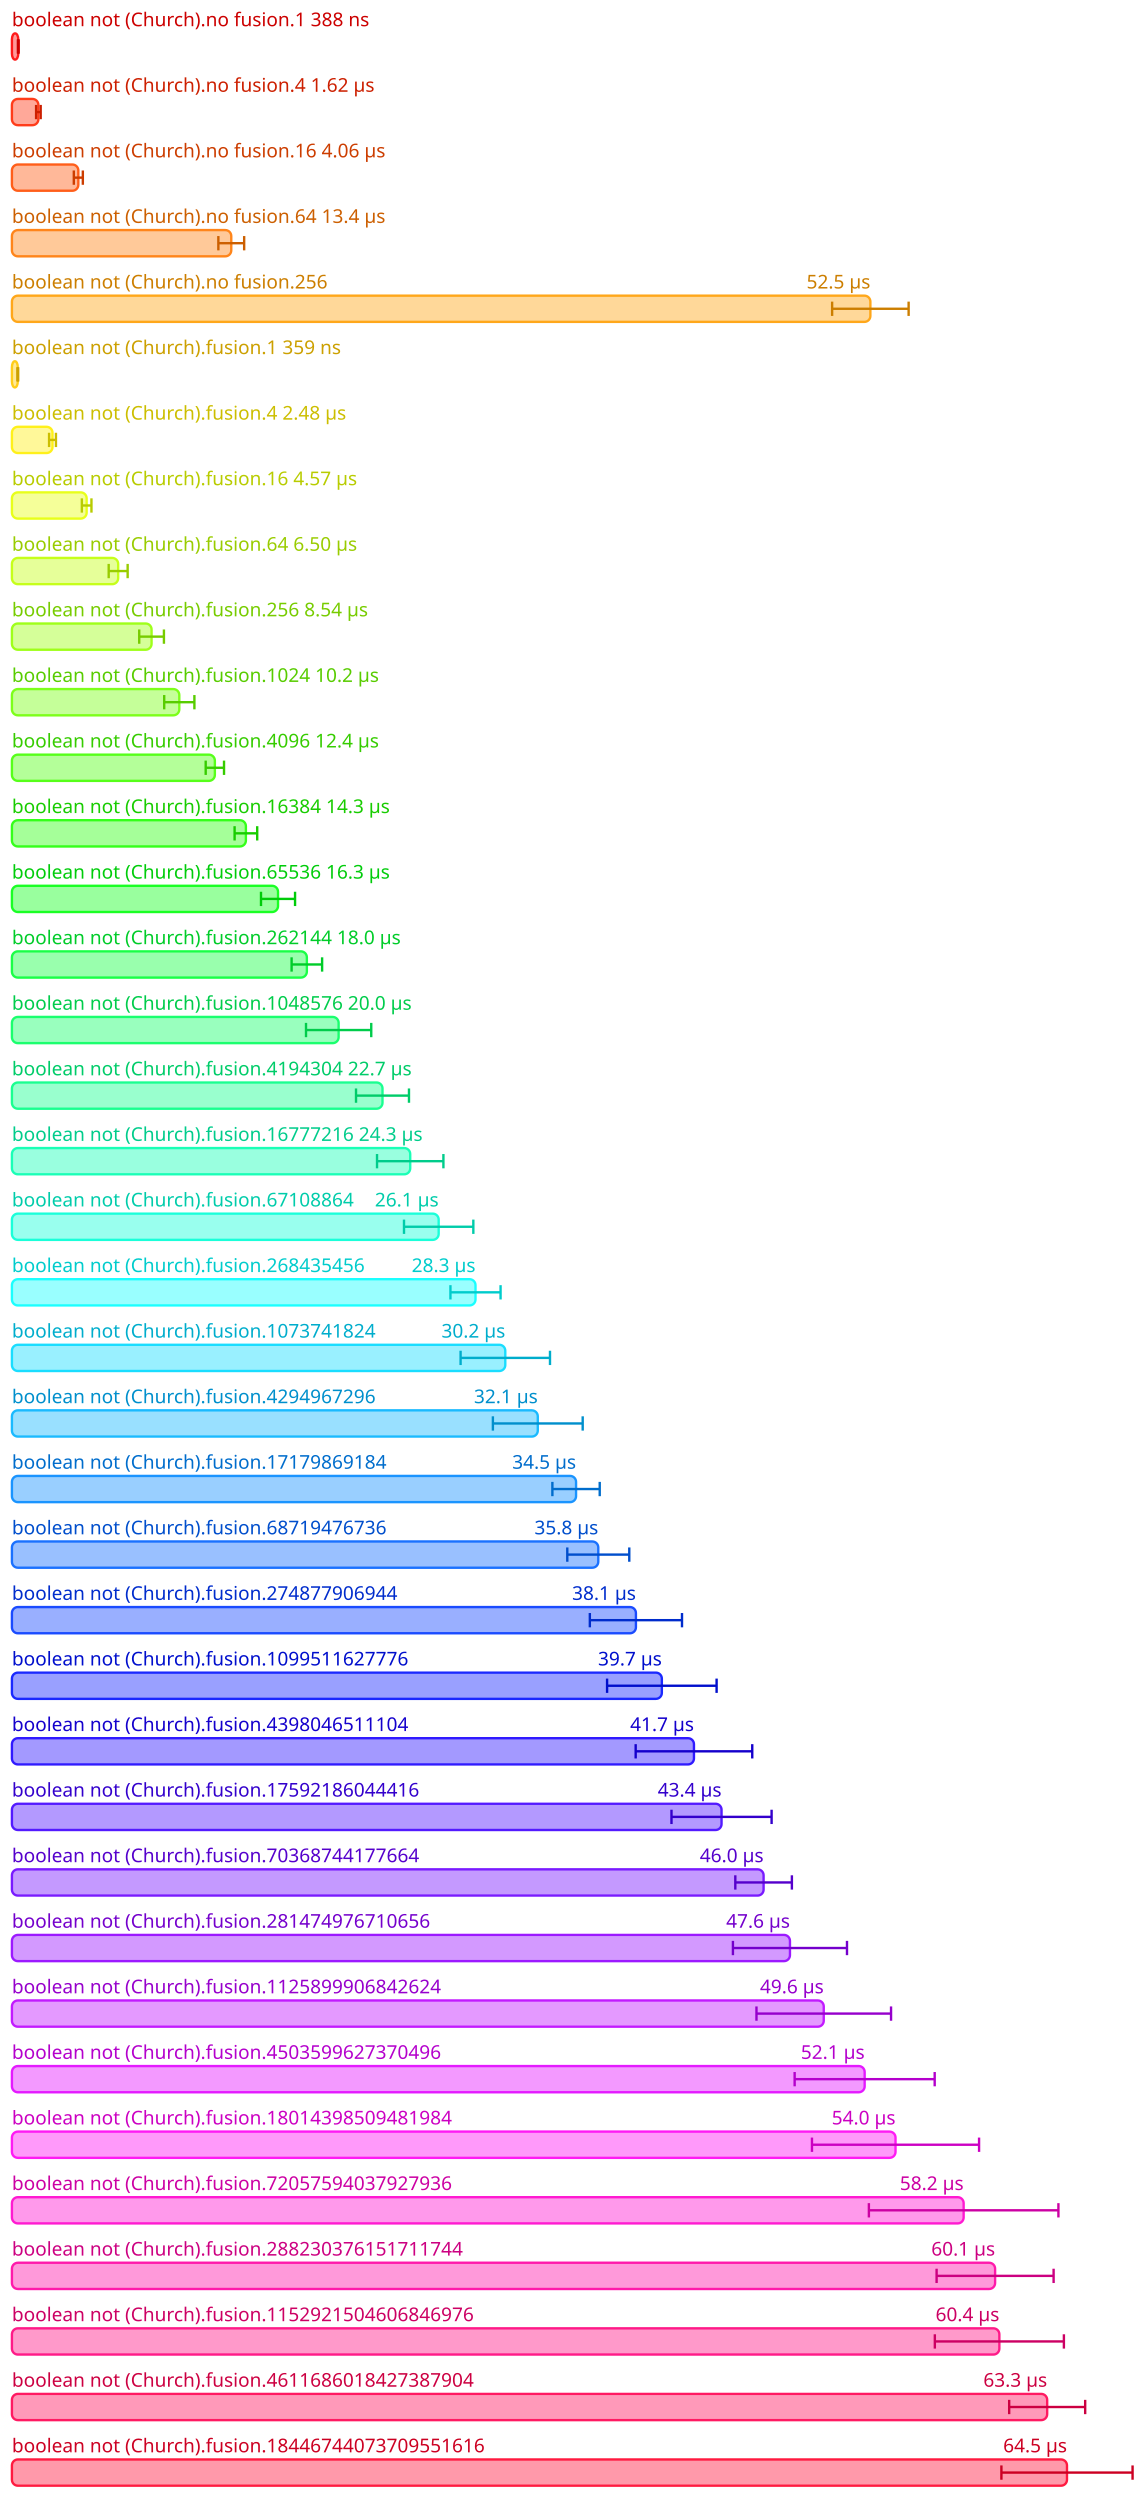
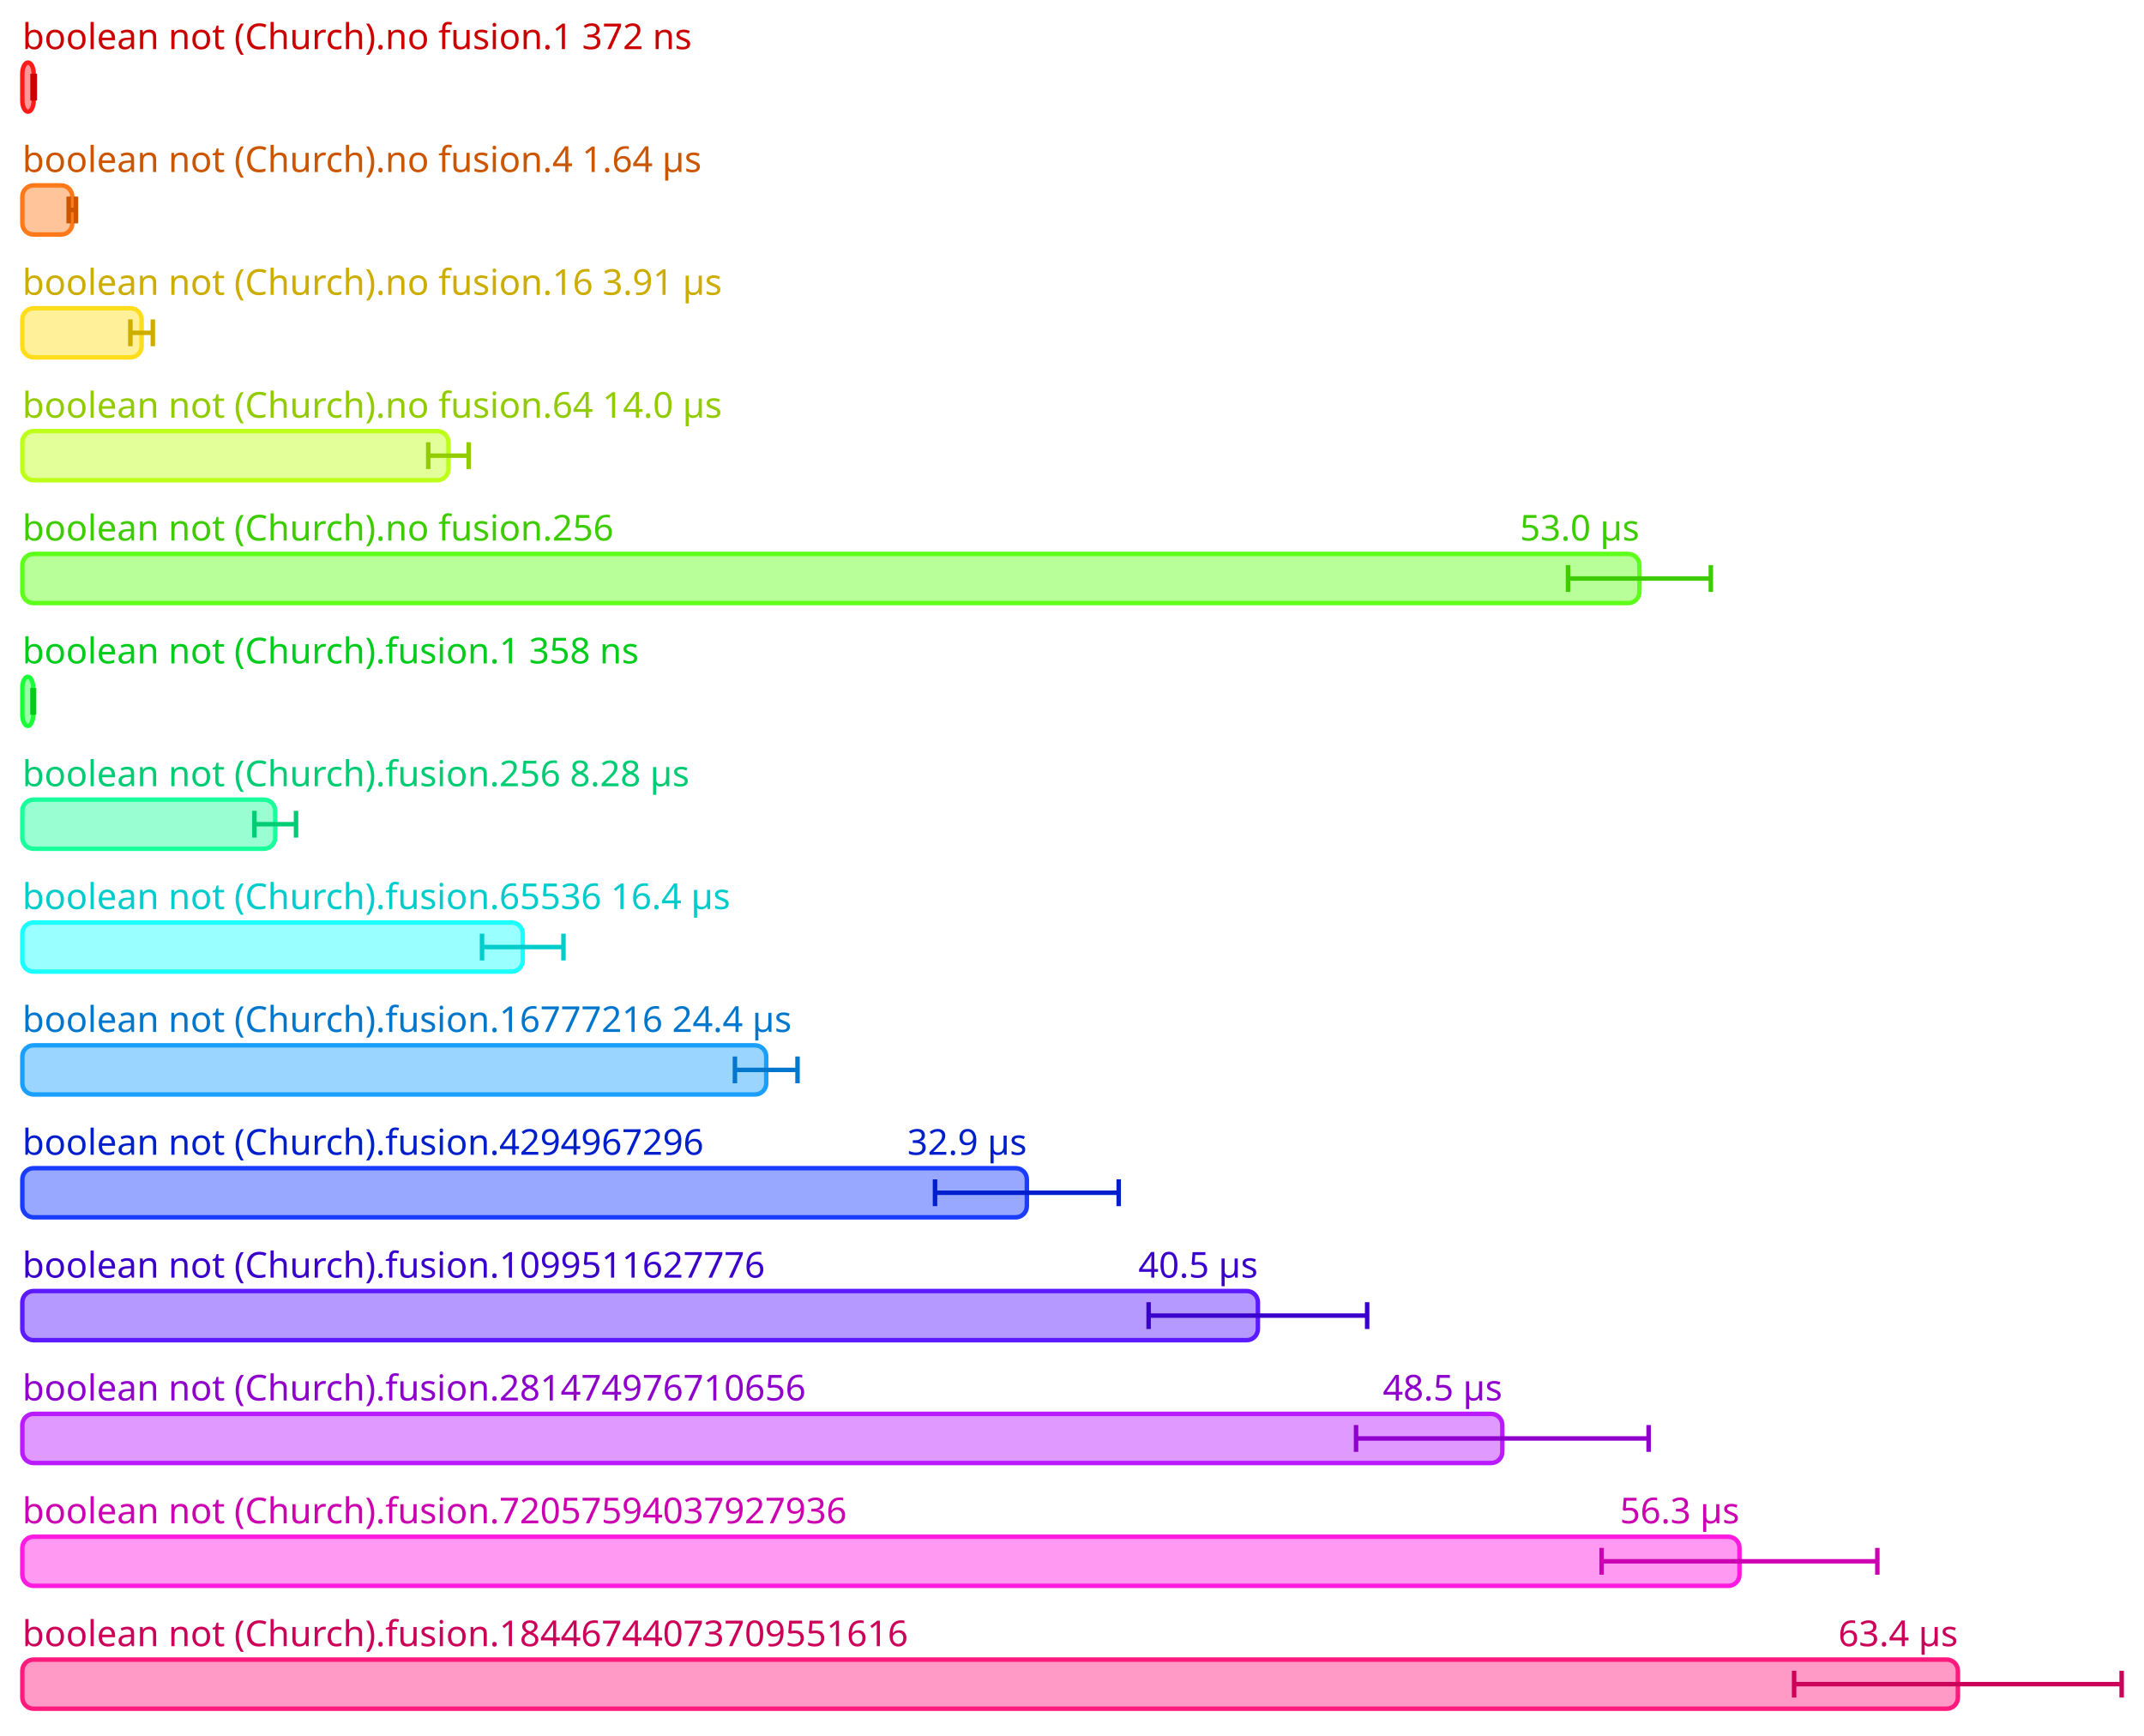
- <svg xmlns="http://www.w3.org/2000/svg" height="2097" width="960.0" font-size="16" font-family="sans-serif" stroke-width="2">
+ <svg xmlns="http://www.w3.org/2000/svg" height="777" width="960.0" font-size="16" font-family="sans-serif" stroke-width="2">
  <g transform="translate(10.0 0)">
-     <text fill="hsl(0, 100%, 40%)" y="22">boolean not (Church).no fusion.1 388  ns</text>
+     <text fill="hsl(0, 100%, 40%)" y="22">boolean not (Church).no fusion.1 372  ns</text>
    <g>
-       <rect y="28" rx="5" height="22" width="5.326" fill="hsl(0, 100%, 80%)" stroke="hsl(0, 100%, 55%)" />
+       <rect y="28" rx="5" height="22" width="5.078" fill="hsl(0, 100%, 80%)" stroke="hsl(0, 100%, 55%)" />
      <g stroke="hsl(0, 100%, 40%)">
-         <line x1="5.017" x2="5.634" y1="39" y2="39" />
-         <line x1="5.017" x2="5.017" y1="33" y2="45" />
-         <line x1="5.634" x2="5.634" y1="33" y2="45" />
+         <line x1="4.575" x2="5.581" y1="39" y2="39" />
+         <line x1="4.575" x2="4.575" y1="33" y2="45" />
+         <line x1="5.581" x2="5.581" y1="33" y2="45" />
      </g>
    </g>
-     <text fill="hsl(9, 100%, 40%)" y="77">boolean not (Church).no fusion.4 1.62 μs</text>
+     <text fill="hsl(25, 100%, 40%)" y="77">boolean not (Church).no fusion.4 1.64 μs</text>
    <g>
-       <rect y="83" rx="5" height="22" width="22.2" fill="hsl(9, 100%, 80%)" stroke="hsl(9, 100%, 55%)" />
-       <g stroke="hsl(9, 100%, 40%)">
-         <line x1="20.278" x2="24.121" y1="94" y2="94" />
-         <line x1="20.278" x2="20.278" y1="88" y2="100" />
-         <line x1="24.121" x2="24.121" y1="88" y2="100" />
+       <rect y="83" rx="5" height="22" width="22.379" fill="hsl(25, 100%, 80%)" stroke="hsl(25, 100%, 55%)" />
+       <g stroke="hsl(25, 100%, 40%)">
+         <line x1="20.753" x2="24.004" y1="94" y2="94" />
+         <line x1="20.753" x2="20.753" y1="88" y2="100" />
+         <line x1="24.004" x2="24.004" y1="88" y2="100" />
      </g>
    </g>
-     <text fill="hsl(18, 100%, 40%)" y="132">boolean not (Church).no fusion.16 4.06 μs</text>
+     <text fill="hsl(51, 100%, 40%)" y="132">boolean not (Church).no fusion.16 3.91 μs</text>
    <g>
-       <rect y="138" rx="5" height="22" width="55.703" fill="hsl(18, 100%, 80%)" stroke="hsl(18, 100%, 55%)" />
-       <g stroke="hsl(18, 100%, 40%)">
-         <line x1="51.921" x2="59.484" y1="149" y2="149" />
-         <line x1="51.921" x2="51.921" y1="143" y2="155" />
-         <line x1="59.484" x2="59.484" y1="143" y2="155" />
+       <rect y="138" rx="5" height="22" width="53.402" fill="hsl(51, 100%, 80%)" stroke="hsl(51, 100%, 55%)" />
+       <g stroke="hsl(51, 100%, 40%)">
+         <line x1="48.376" x2="58.428" y1="149" y2="149" />
+         <line x1="48.376" x2="48.376" y1="143" y2="155" />
+         <line x1="58.428" x2="58.428" y1="143" y2="155" />
      </g>
    </g>
-     <text fill="hsl(28, 100%, 40%)" y="187">boolean not (Church).no fusion.64 13.4 μs</text>
+     <text fill="hsl(77, 100%, 40%)" y="187">boolean not (Church).no fusion.64 14.0 μs</text>
    <g>
-       <rect y="193" rx="5" height="22" width="183.982" fill="hsl(28, 100%, 80%)" stroke="hsl(28, 100%, 55%)" />
-       <g stroke="hsl(28, 100%, 40%)">
-         <line x1="173.16" x2="194.803" y1="204" y2="204" />
-         <line x1="173.16" x2="173.16" y1="198" y2="210" />
-         <line x1="194.803" x2="194.803" y1="198" y2="210" />
+       <rect y="193" rx="5" height="22" width="190.802" fill="hsl(77, 100%, 80%)" stroke="hsl(77, 100%, 55%)" />
+       <g stroke="hsl(77, 100%, 40%)">
+         <line x1="181.745" x2="199.86" y1="204" y2="204" />
+         <line x1="181.745" x2="181.745" y1="198" y2="210" />
+         <line x1="199.86" x2="199.86" y1="198" y2="210" />
      </g>
    </g>
-     <g fill="hsl(37, 100%, 40%)">
+     <g fill="hsl(102, 100%, 40%)">
      <text y="242">boolean not (Church).no fusion.256</text>
-       <text y="242" x="720.073" text-anchor="end">52.5 μs</text>
+       <text y="242" x="724.072" text-anchor="end">53.0 μs</text>
    </g>
    <g>
-       <rect y="248" rx="5" height="22" width="720.073" fill="hsl(37, 100%, 80%)" stroke="hsl(37, 100%, 55%)" />
-       <g stroke="hsl(37, 100%, 40%)">
-         <line x1="687.989" x2="752.157" y1="259" y2="259" />
-         <line x1="687.989" x2="687.989" y1="253" y2="265" />
-         <line x1="752.157" x2="752.157" y1="253" y2="265" />
+       <rect y="248" rx="5" height="22" width="724.072" fill="hsl(102, 100%, 80%)" stroke="hsl(102, 100%, 55%)" />
+       <g stroke="hsl(102, 100%, 40%)">
+         <line x1="692.103" x2="756.041" y1="259" y2="259" />
+         <line x1="692.103" x2="692.103" y1="253" y2="265" />
+         <line x1="756.041" x2="756.041" y1="253" y2="265" />
      </g>
    </g>
-     <text fill="hsl(47, 100%, 40%)" y="297">boolean not (Church).fusion.1 359  ns</text>
+     <text fill="hsl(128, 100%, 40%)" y="297">boolean not (Church).fusion.1 358  ns</text>
    <g>
-       <rect y="303" rx="5" height="22" width="4.919" fill="hsl(47, 100%, 80%)" stroke="hsl(47, 100%, 55%)" />
-       <g stroke="hsl(47, 100%, 40%)">
-         <line x1="4.59" x2="5.248" y1="314" y2="314" />
-         <line x1="4.59" x2="4.59" y1="308" y2="320" />
-         <line x1="5.248" x2="5.248" y1="308" y2="320" />
+       <rect y="303" rx="5" height="22" width="4.887" fill="hsl(128, 100%, 80%)" stroke="hsl(128, 100%, 55%)" />
+       <g stroke="hsl(128, 100%, 40%)">
+         <line x1="4.527" x2="5.247" y1="314" y2="314" />
+         <line x1="4.527" x2="4.527" y1="308" y2="320" />
+         <line x1="5.247" x2="5.247" y1="308" y2="320" />
      </g>
    </g>
-     <text fill="hsl(56, 100%, 40%)" y="352">boolean not (Church).fusion.4 2.48 μs</text>
+     <text fill="hsl(154, 100%, 40%)" y="352">boolean not (Church).fusion.256 8.28 μs</text>
    <g>
-       <rect y="358" rx="5" height="22" width="34.047" fill="hsl(56, 100%, 80%)" stroke="hsl(56, 100%, 55%)" />
-       <g stroke="hsl(56, 100%, 40%)">
-         <line x1="31.162" x2="36.932" y1="369" y2="369" />
-         <line x1="31.162" x2="31.162" y1="363" y2="375" />
-         <line x1="36.932" x2="36.932" y1="363" y2="375" />
+       <rect y="358" rx="5" height="22" width="113.227" fill="hsl(154, 100%, 80%)" stroke="hsl(154, 100%, 55%)" />
+       <g stroke="hsl(154, 100%, 40%)">
+         <line x1="103.919" x2="122.536" y1="369" y2="369" />
+         <line x1="103.919" x2="103.919" y1="363" y2="375" />
+         <line x1="122.536" x2="122.536" y1="363" y2="375" />
      </g>
    </g>
-     <text fill="hsl(66, 100%, 40%)" y="407">boolean not (Church).fusion.16 4.57 μs</text>
+     <text fill="hsl(180, 100%, 40%)" y="407">boolean not (Church).fusion.65536 16.4 μs</text>
    <g>
-       <rect y="413" rx="5" height="22" width="62.684" fill="hsl(66, 100%, 80%)" stroke="hsl(66, 100%, 55%)" />
-       <g stroke="hsl(66, 100%, 40%)">
-         <line x1="58.659" x2="66.709" y1="424" y2="424" />
-         <line x1="58.659" x2="58.659" y1="418" y2="430" />
-         <line x1="66.709" x2="66.709" y1="418" y2="430" />
+       <rect y="413" rx="5" height="22" width="224.062" fill="hsl(180, 100%, 80%)" stroke="hsl(180, 100%, 55%)" />
+       <g stroke="hsl(180, 100%, 40%)">
+         <line x1="205.831" x2="242.293" y1="424" y2="424" />
+         <line x1="205.831" x2="205.831" y1="418" y2="430" />
+         <line x1="242.293" x2="242.293" y1="418" y2="430" />
      </g>
    </g>
-     <text fill="hsl(75, 100%, 40%)" y="462">boolean not (Church).fusion.64 6.50 μs</text>
+     <text fill="hsl(205, 100%, 40%)" y="462">boolean not (Church).fusion.16777216 24.4 μs</text>
    <g>
-       <rect y="468" rx="5" height="22" width="89.122" fill="hsl(75, 100%, 80%)" stroke="hsl(75, 100%, 55%)" />
-       <g stroke="hsl(75, 100%, 40%)">
-         <line x1="81.172" x2="97.071" y1="479" y2="479" />
-         <line x1="81.172" x2="81.172" y1="473" y2="485" />
-         <line x1="97.071" x2="97.071" y1="473" y2="485" />
+       <rect y="468" rx="5" height="22" width="333.084" fill="hsl(205, 100%, 80%)" stroke="hsl(205, 100%, 55%)" />
+       <g stroke="hsl(205, 100%, 40%)">
+         <line x1="319.068" x2="347.101" y1="479" y2="479" />
+         <line x1="319.068" x2="319.068" y1="473" y2="485" />
+         <line x1="347.101" x2="347.101" y1="473" y2="485" />
      </g>
    </g>
-     <text fill="hsl(85, 100%, 40%)" y="517">boolean not (Church).fusion.256 8.54 μs</text>
+     <g fill="hsl(231, 100%, 40%)">
+       <text y="517">boolean not (Church).fusion.4294967296</text>
+       <text y="517" x="449.787" text-anchor="end">32.9 μs</text>
+     </g>
    <g>
-       <rect y="523" rx="5" height="22" width="117.14" fill="hsl(85, 100%, 80%)" stroke="hsl(85, 100%, 55%)" />
-       <g stroke="hsl(85, 100%, 40%)">
-         <line x1="106.777" x2="127.504" y1="534" y2="534" />
-         <line x1="106.777" x2="106.777" y1="528" y2="540" />
-         <line x1="127.504" x2="127.504" y1="528" y2="540" />
+       <rect y="523" rx="5" height="22" width="449.787" fill="hsl(231, 100%, 80%)" stroke="hsl(231, 100%, 55%)" />
+       <g stroke="hsl(231, 100%, 40%)">
+         <line x1="408.664" x2="490.91" y1="534" y2="534" />
+         <line x1="408.664" x2="408.664" y1="528" y2="540" />
+         <line x1="490.91" x2="490.91" y1="528" y2="540" />
      </g>
    </g>
-     <text fill="hsl(94, 100%, 40%)" y="572">boolean not (Church).fusion.1024 10.2 μs</text>
+     <g fill="hsl(257, 100%, 40%)">
+       <text y="572">boolean not (Church).fusion.1099511627776</text>
+       <text y="572" x="553.233" text-anchor="end">40.5 μs</text>
+     </g>
    <g>
-       <rect y="578" rx="5" height="22" width="140.399" fill="hsl(94, 100%, 80%)" stroke="hsl(94, 100%, 55%)" />
-       <g stroke="hsl(94, 100%, 40%)">
-         <line x1="127.738" x2="153.061" y1="589" y2="589" />
-         <line x1="127.738" x2="127.738" y1="583" y2="595" />
-         <line x1="153.061" x2="153.061" y1="583" y2="595" />
+       <rect y="578" rx="5" height="22" width="553.233" fill="hsl(257, 100%, 80%)" stroke="hsl(257, 100%, 55%)" />
+       <g stroke="hsl(257, 100%, 40%)">
+         <line x1="504.311" x2="602.156" y1="589" y2="589" />
+         <line x1="504.311" x2="504.311" y1="583" y2="595" />
+         <line x1="602.156" x2="602.156" y1="583" y2="595" />
      </g>
    </g>
-     <text fill="hsl(104, 100%, 40%)" y="627">boolean not (Church).fusion.4096 12.4 μs</text>
+     <g fill="hsl(282, 100%, 40%)">
+       <text y="627">boolean not (Church).fusion.281474976710656</text>
+       <text y="627" x="662.688" text-anchor="end">48.5 μs</text>
+     </g>
    <g>
-       <rect y="633" rx="5" height="22" width="170.224" fill="hsl(104, 100%, 80%)" stroke="hsl(104, 100%, 55%)" />
-       <g stroke="hsl(104, 100%, 40%)">
-         <line x1="162.537" x2="177.91" y1="644" y2="644" />
-         <line x1="162.537" x2="162.537" y1="638" y2="650" />
-         <line x1="177.91" x2="177.91" y1="638" y2="650" />
+       <rect y="633" rx="5" height="22" width="662.688" fill="hsl(282, 100%, 80%)" stroke="hsl(282, 100%, 55%)" />
+       <g stroke="hsl(282, 100%, 40%)">
+         <line x1="597.186" x2="728.189" y1="644" y2="644" />
+         <line x1="597.186" x2="597.186" y1="638" y2="650" />
+         <line x1="728.189" x2="728.189" y1="638" y2="650" />
      </g>
    </g>
-     <text fill="hsl(113, 100%, 40%)" y="682">boolean not (Church).fusion.16384 14.3 μs</text>
+     <g fill="hsl(308, 100%, 40%)">
+       <text y="682">boolean not (Church).fusion.72057594037927936</text>
+       <text y="682" x="768.873" text-anchor="end">56.3 μs</text>
+     </g>
    <g>
-       <rect y="688" rx="5" height="22" width="196.26" fill="hsl(113, 100%, 80%)" stroke="hsl(113, 100%, 55%)" />
-       <g stroke="hsl(113, 100%, 40%)">
-         <line x1="186.781" x2="205.739" y1="699" y2="699" />
-         <line x1="186.781" x2="186.781" y1="693" y2="705" />
-         <line x1="205.739" x2="205.739" y1="693" y2="705" />
+       <rect y="688" rx="5" height="22" width="768.873" fill="hsl(308, 100%, 80%)" stroke="hsl(308, 100%, 55%)" />
+       <g stroke="hsl(308, 100%, 40%)">
+         <line x1="707.146" x2="830.599" y1="699" y2="699" />
+         <line x1="707.146" x2="707.146" y1="693" y2="705" />
+         <line x1="830.599" x2="830.599" y1="693" y2="705" />
      </g>
    </g>
-     <text fill="hsl(123, 100%, 40%)" y="737">boolean not (Church).fusion.65536 16.3 μs</text>
-     <g>
-       <rect y="743" rx="5" height="22" width="223.208" fill="hsl(123, 100%, 80%)" stroke="hsl(123, 100%, 55%)" />
-       <g stroke="hsl(123, 100%, 40%)">
-         <line x1="208.928" x2="237.489" y1="754" y2="754" />
-         <line x1="208.928" x2="208.928" y1="748" y2="760" />
-         <line x1="237.489" x2="237.489" y1="748" y2="760" />
-       </g>
-     </g>
-     <text fill="hsl(132, 100%, 40%)" y="792">boolean not (Church).fusion.262144 18.0 μs</text>
-     <g>
-       <rect y="798" rx="5" height="22" width="247.393" fill="hsl(132, 100%, 80%)" stroke="hsl(132, 100%, 55%)" />
-       <g stroke="hsl(132, 100%, 40%)">
-         <line x1="234.598" x2="260.188" y1="809" y2="809" />
-         <line x1="234.598" x2="234.598" y1="803" y2="815" />
-         <line x1="260.188" x2="260.188" y1="803" y2="815" />
-       </g>
-     </g>
-     <text fill="hsl(142, 100%, 40%)" y="847">boolean not (Church).fusion.1048576 20.0 μs</text>
-     <g>
-       <rect y="853" rx="5" height="22" width="274.038" fill="hsl(142, 100%, 80%)" stroke="hsl(142, 100%, 55%)" />
-       <g stroke="hsl(142, 100%, 40%)">
-         <line x1="246.68" x2="301.396" y1="864" y2="864" />
-         <line x1="246.68" x2="246.68" y1="858" y2="870" />
-         <line x1="301.396" x2="301.396" y1="858" y2="870" />
-       </g>
-     </g>
-     <text fill="hsl(151, 100%, 40%)" y="902">boolean not (Church).fusion.4194304 22.7 μs</text>
-     <g>
-       <rect y="908" rx="5" height="22" width="310.84" fill="hsl(151, 100%, 80%)" stroke="hsl(151, 100%, 55%)" />
-       <g stroke="hsl(151, 100%, 40%)">
-         <line x1="288.629" x2="333.05" y1="919" y2="919" />
-         <line x1="288.629" x2="288.629" y1="913" y2="925" />
-         <line x1="333.05" x2="333.05" y1="913" y2="925" />
-       </g>
-     </g>
-     <text fill="hsl(161, 100%, 40%)" y="957">boolean not (Church).fusion.16777216 24.3 μs</text>
-     <g>
-       <rect y="963" rx="5" height="22" width="334.093" fill="hsl(161, 100%, 80%)" stroke="hsl(161, 100%, 55%)" />
-       <g stroke="hsl(161, 100%, 40%)">
-         <line x1="306.252" x2="361.934" y1="974" y2="974" />
-         <line x1="306.252" x2="306.252" y1="968" y2="980" />
-         <line x1="361.934" x2="361.934" y1="968" y2="980" />
-       </g>
-     </g>
-     <g fill="hsl(170, 100%, 40%)">
-       <text y="1012">boolean not (Church).fusion.67108864</text>
-       <text y="1012" x="357.957" text-anchor="end">26.1 μs</text>
+     <g fill="hsl(334, 100%, 40%)">
+       <text y="737">boolean not (Church).fusion.18446744073709551616</text>
+       <text y="737" x="866.669" text-anchor="end">63.4 μs</text>
    </g>
    <g>
-       <rect y="1018" rx="5" height="22" width="357.957" fill="hsl(170, 100%, 80%)" stroke="hsl(170, 100%, 55%)" />
-       <g stroke="hsl(170, 100%, 40%)">
-         <line x1="328.88" x2="387.034" y1="1029" y2="1029" />
-         <line x1="328.88" x2="328.88" y1="1023" y2="1035" />
-         <line x1="387.034" x2="387.034" y1="1023" y2="1035" />
-       </g>
-     </g>
-     <g fill="hsl(180, 100%, 40%)">
-       <text y="1067">boolean not (Church).fusion.268435456</text>
-       <text y="1067" x="388.855" text-anchor="end">28.3 μs</text>
-     </g>
-     <g>
-       <rect y="1073" rx="5" height="22" width="388.855" fill="hsl(180, 100%, 80%)" stroke="hsl(180, 100%, 55%)" />
-       <g stroke="hsl(180, 100%, 40%)">
-         <line x1="367.831" x2="409.879" y1="1084" y2="1084" />
-         <line x1="367.831" x2="367.831" y1="1078" y2="1090" />
-         <line x1="409.879" x2="409.879" y1="1078" y2="1090" />
-       </g>
-     </g>
-     <g fill="hsl(189, 100%, 40%)">
-       <text y="1122">boolean not (Church).fusion.1073741824</text>
-       <text y="1122" x="413.838" text-anchor="end">30.2 μs</text>
-     </g>
-     <g>
-       <rect y="1128" rx="5" height="22" width="413.838" fill="hsl(189, 100%, 80%)" stroke="hsl(189, 100%, 55%)" />
-       <g stroke="hsl(189, 100%, 40%)">
-         <line x1="376.344" x2="451.333" y1="1139" y2="1139" />
-         <line x1="376.344" x2="376.344" y1="1133" y2="1145" />
-         <line x1="451.333" x2="451.333" y1="1133" y2="1145" />
-       </g>
-     </g>
-     <g fill="hsl(198, 100%, 40%)">
-       <text y="1177">boolean not (Church).fusion.4294967296</text>
-       <text y="1177" x="441.099" text-anchor="end">32.1 μs</text>
-     </g>
-     <g>
-       <rect y="1183" rx="5" height="22" width="441.099" fill="hsl(198, 100%, 80%)" stroke="hsl(198, 100%, 55%)" />
-       <g stroke="hsl(198, 100%, 40%)">
-         <line x1="403.431" x2="478.766" y1="1194" y2="1194" />
-         <line x1="403.431" x2="403.431" y1="1188" y2="1200" />
-         <line x1="478.766" x2="478.766" y1="1188" y2="1200" />
-       </g>
-     </g>
-     <g fill="hsl(208, 100%, 40%)">
-       <text y="1232">boolean not (Church).fusion.17179869184</text>
-       <text y="1232" x="473.194" text-anchor="end">34.5 μs</text>
-     </g>
-     <g>
-       <rect y="1238" rx="5" height="22" width="473.194" fill="hsl(208, 100%, 80%)" stroke="hsl(208, 100%, 55%)" />
-       <g stroke="hsl(208, 100%, 40%)">
-         <line x1="453.336" x2="493.052" y1="1249" y2="1249" />
-         <line x1="453.336" x2="453.336" y1="1243" y2="1255" />
-         <line x1="493.052" x2="493.052" y1="1243" y2="1255" />
-       </g>
-     </g>
-     <g fill="hsl(217, 100%, 40%)">
-       <text y="1287">boolean not (Church).fusion.68719476736</text>
-       <text y="1287" x="491.838" text-anchor="end">35.8 μs</text>
-     </g>
-     <g>
-       <rect y="1293" rx="5" height="22" width="491.838" fill="hsl(217, 100%, 80%)" stroke="hsl(217, 100%, 55%)" />
-       <g stroke="hsl(217, 100%, 40%)">
-         <line x1="465.839" x2="517.838" y1="1304" y2="1304" />
-         <line x1="465.839" x2="465.839" y1="1298" y2="1310" />
-         <line x1="517.838" x2="517.838" y1="1298" y2="1310" />
-       </g>
-     </g>
-     <g fill="hsl(227, 100%, 40%)">
-       <text y="1342">boolean not (Church).fusion.274877906944</text>
-       <text y="1342" x="523.41" text-anchor="end">38.1 μs</text>
-     </g>
-     <g>
-       <rect y="1348" rx="5" height="22" width="523.41" fill="hsl(227, 100%, 80%)" stroke="hsl(227, 100%, 55%)" />
-       <g stroke="hsl(227, 100%, 40%)">
-         <line x1="484.755" x2="562.066" y1="1359" y2="1359" />
-         <line x1="484.755" x2="484.755" y1="1353" y2="1365" />
-         <line x1="562.066" x2="562.066" y1="1353" y2="1365" />
-       </g>
-     </g>
-     <g fill="hsl(236, 100%, 40%)">
-       <text y="1397">boolean not (Church).fusion.1099511627776</text>
-       <text y="1397" x="545.154" text-anchor="end">39.7 μs</text>
-     </g>
-     <g>
-       <rect y="1403" rx="5" height="22" width="545.154" fill="hsl(236, 100%, 80%)" stroke="hsl(236, 100%, 55%)" />
-       <g stroke="hsl(236, 100%, 40%)">
-         <line x1="499.222" x2="591.087" y1="1414" y2="1414" />
-         <line x1="499.222" x2="499.222" y1="1408" y2="1420" />
-         <line x1="591.087" x2="591.087" y1="1408" y2="1420" />
-       </g>
-     </g>
-     <g fill="hsl(246, 100%, 40%)">
-       <text y="1452">boolean not (Church).fusion.4398046511104</text>
-       <text y="1452" x="572.091" text-anchor="end">41.7 μs</text>
-     </g>
-     <g>
-       <rect y="1458" rx="5" height="22" width="572.091" fill="hsl(246, 100%, 80%)" stroke="hsl(246, 100%, 55%)" />
-       <g stroke="hsl(246, 100%, 40%)">
-         <line x1="523.198" x2="620.985" y1="1469" y2="1469" />
-         <line x1="523.198" x2="523.198" y1="1463" y2="1475" />
-         <line x1="620.985" x2="620.985" y1="1463" y2="1475" />
-       </g>
-     </g>
-     <g fill="hsl(255, 100%, 40%)">
-       <text y="1507">boolean not (Church).fusion.17592186044416</text>
-       <text y="1507" x="595.232" text-anchor="end">43.4 μs</text>
-     </g>
-     <g>
-       <rect y="1513" rx="5" height="22" width="595.232" fill="hsl(255, 100%, 80%)" stroke="hsl(255, 100%, 55%)" />
-       <g stroke="hsl(255, 100%, 40%)">
-         <line x1="553.245" x2="637.218" y1="1524" y2="1524" />
-         <line x1="553.245" x2="553.245" y1="1518" y2="1530" />
-         <line x1="637.218" x2="637.218" y1="1518" y2="1530" />
-       </g>
-     </g>
-     <g fill="hsl(265, 100%, 40%)">
-       <text y="1562">boolean not (Church).fusion.70368744177664</text>
-       <text y="1562" x="630.506" text-anchor="end">46.0 μs</text>
-     </g>
-     <g>
-       <rect y="1568" rx="5" height="22" width="630.506" fill="hsl(265, 100%, 80%)" stroke="hsl(265, 100%, 55%)" />
-       <g stroke="hsl(265, 100%, 40%)">
-         <line x1="606.779" x2="654.234" y1="1579" y2="1579" />
-         <line x1="606.779" x2="606.779" y1="1573" y2="1585" />
-         <line x1="654.234" x2="654.234" y1="1573" y2="1585" />
-       </g>
-     </g>
-     <g fill="hsl(274, 100%, 40%)">
-       <text y="1617">boolean not (Church).fusion.281474976710656</text>
-       <text y="1617" x="652.618" text-anchor="end">47.6 μs</text>
-     </g>
-     <g>
-       <rect y="1623" rx="5" height="22" width="652.618" fill="hsl(274, 100%, 80%)" stroke="hsl(274, 100%, 55%)" />
-       <g stroke="hsl(274, 100%, 40%)">
-         <line x1="604.777" x2="700.458" y1="1634" y2="1634" />
-         <line x1="604.777" x2="604.777" y1="1628" y2="1640" />
-         <line x1="700.458" x2="700.458" y1="1628" y2="1640" />
-       </g>
-     </g>
-     <g fill="hsl(284, 100%, 40%)">
-       <text y="1672">boolean not (Church).fusion.1125899906842624</text>
-       <text y="1672" x="680.967" text-anchor="end">49.6 μs</text>
-     </g>
-     <g>
-       <rect y="1678" rx="5" height="22" width="680.967" fill="hsl(284, 100%, 80%)" stroke="hsl(284, 100%, 55%)" />
-       <g stroke="hsl(284, 100%, 40%)">
-         <line x1="624.527" x2="737.406" y1="1689" y2="1689" />
-         <line x1="624.527" x2="624.527" y1="1683" y2="1695" />
-         <line x1="737.406" x2="737.406" y1="1683" y2="1695" />
-       </g>
-     </g>
-     <g fill="hsl(293, 100%, 40%)">
-       <text y="1727">boolean not (Church).fusion.4503599627370496</text>
-       <text y="1727" x="715.28" text-anchor="end">52.1 μs</text>
-     </g>
-     <g>
-       <rect y="1733" rx="5" height="22" width="715.28" fill="hsl(293, 100%, 80%)" stroke="hsl(293, 100%, 55%)" />
-       <g stroke="hsl(293, 100%, 40%)">
-         <line x1="656.545" x2="774.015" y1="1744" y2="1744" />
-         <line x1="656.545" x2="656.545" y1="1738" y2="1750" />
-         <line x1="774.015" x2="774.015" y1="1738" y2="1750" />
-       </g>
-     </g>
-     <g fill="hsl(303, 100%, 40%)">
-       <text y="1782">boolean not (Church).fusion.18014398509481984</text>
-       <text y="1782" x="741.161" text-anchor="end">54.0 μs</text>
-     </g>
-     <g>
-       <rect y="1788" rx="5" height="22" width="741.161" fill="hsl(303, 100%, 80%)" stroke="hsl(303, 100%, 55%)" />
-       <g stroke="hsl(303, 100%, 40%)">
-         <line x1="671.076" x2="811.245" y1="1799" y2="1799" />
-         <line x1="671.076" x2="671.076" y1="1793" y2="1805" />
-         <line x1="811.245" x2="811.245" y1="1793" y2="1805" />
-       </g>
-     </g>
-     <g fill="hsl(312, 100%, 40%)">
-       <text y="1837">boolean not (Church).fusion.72057594037927936</text>
-       <text y="1837" x="798.307" text-anchor="end">58.2 μs</text>
-     </g>
-     <g>
-       <rect y="1843" rx="5" height="22" width="798.307" fill="hsl(312, 100%, 80%)" stroke="hsl(312, 100%, 55%)" />
-       <g stroke="hsl(312, 100%, 40%)">
-         <line x1="718.816" x2="877.798" y1="1854" y2="1854" />
-         <line x1="718.816" x2="718.816" y1="1848" y2="1860" />
-         <line x1="877.798" x2="877.798" y1="1848" y2="1860" />
-       </g>
-     </g>
-     <g fill="hsl(322, 100%, 40%)">
-       <text y="1892">boolean not (Church).fusion.288230376151711744</text>
-       <text y="1892" x="824.693" text-anchor="end">60.1 μs</text>
-     </g>
-     <g>
-       <rect y="1898" rx="5" height="22" width="824.693" fill="hsl(322, 100%, 80%)" stroke="hsl(322, 100%, 55%)" />
-       <g stroke="hsl(322, 100%, 40%)">
-         <line x1="775.618" x2="873.767" y1="1909" y2="1909" />
-         <line x1="775.618" x2="775.618" y1="1903" y2="1915" />
-         <line x1="873.767" x2="873.767" y1="1903" y2="1915" />
-       </g>
-     </g>
-     <g fill="hsl(331, 100%, 40%)">
-       <text y="1947">boolean not (Church).fusion.1152921504606846976</text>
-       <text y="1947" x="828.266" text-anchor="end">60.4 μs</text>
-     </g>
-     <g>
-       <rect y="1953" rx="5" height="22" width="828.266" fill="hsl(331, 100%, 80%)" stroke="hsl(331, 100%, 55%)" />
-       <g stroke="hsl(331, 100%, 40%)">
-         <line x1="774.137" x2="882.394" y1="1964" y2="1964" />
-         <line x1="774.137" x2="774.137" y1="1958" y2="1970" />
-         <line x1="882.394" x2="882.394" y1="1958" y2="1970" />
-       </g>
-     </g>
-     <g fill="hsl(341, 100%, 40%)">
-       <text y="2002">boolean not (Church).fusion.4611686018427387904</text>
-       <text y="2002" x="868.37" text-anchor="end">63.3 μs</text>
-     </g>
-     <g>
-       <rect y="2008" rx="5" height="22" width="868.37" fill="hsl(341, 100%, 80%)" stroke="hsl(341, 100%, 55%)" />
-       <g stroke="hsl(341, 100%, 40%)">
-         <line x1="836.496" x2="900.245" y1="2019" y2="2019" />
-         <line x1="836.496" x2="836.496" y1="2013" y2="2025" />
-         <line x1="900.245" x2="900.245" y1="2013" y2="2025" />
-       </g>
-     </g>
-     <g fill="hsl(350, 100%, 40%)">
-       <text y="2057">boolean not (Church).fusion.18446744073709551616</text>
-       <text y="2057" x="884.989" text-anchor="end">64.5 μs</text>
-     </g>
-     <g>
-       <rect y="2063" rx="5" height="22" width="884.989" fill="hsl(350, 100%, 80%)" stroke="hsl(350, 100%, 55%)" />
-       <g stroke="hsl(350, 100%, 40%)">
-         <line x1="829.979" x2="940.0" y1="2074" y2="2074" />
-         <line x1="829.979" x2="829.979" y1="2068" y2="2080" />
-         <line x1="940.0" x2="940.0" y1="2068" y2="2080" />
+       <rect y="743" rx="5" height="22" width="866.669" fill="hsl(334, 100%, 80%)" stroke="hsl(334, 100%, 55%)" />
+       <g stroke="hsl(334, 100%, 40%)">
+         <line x1="793.337" x2="940.0" y1="754" y2="754" />
+         <line x1="793.337" x2="793.337" y1="748" y2="760" />
+         <line x1="940.0" x2="940.0" y1="748" y2="760" />
      </g>
    </g>
  </g>
</svg>
